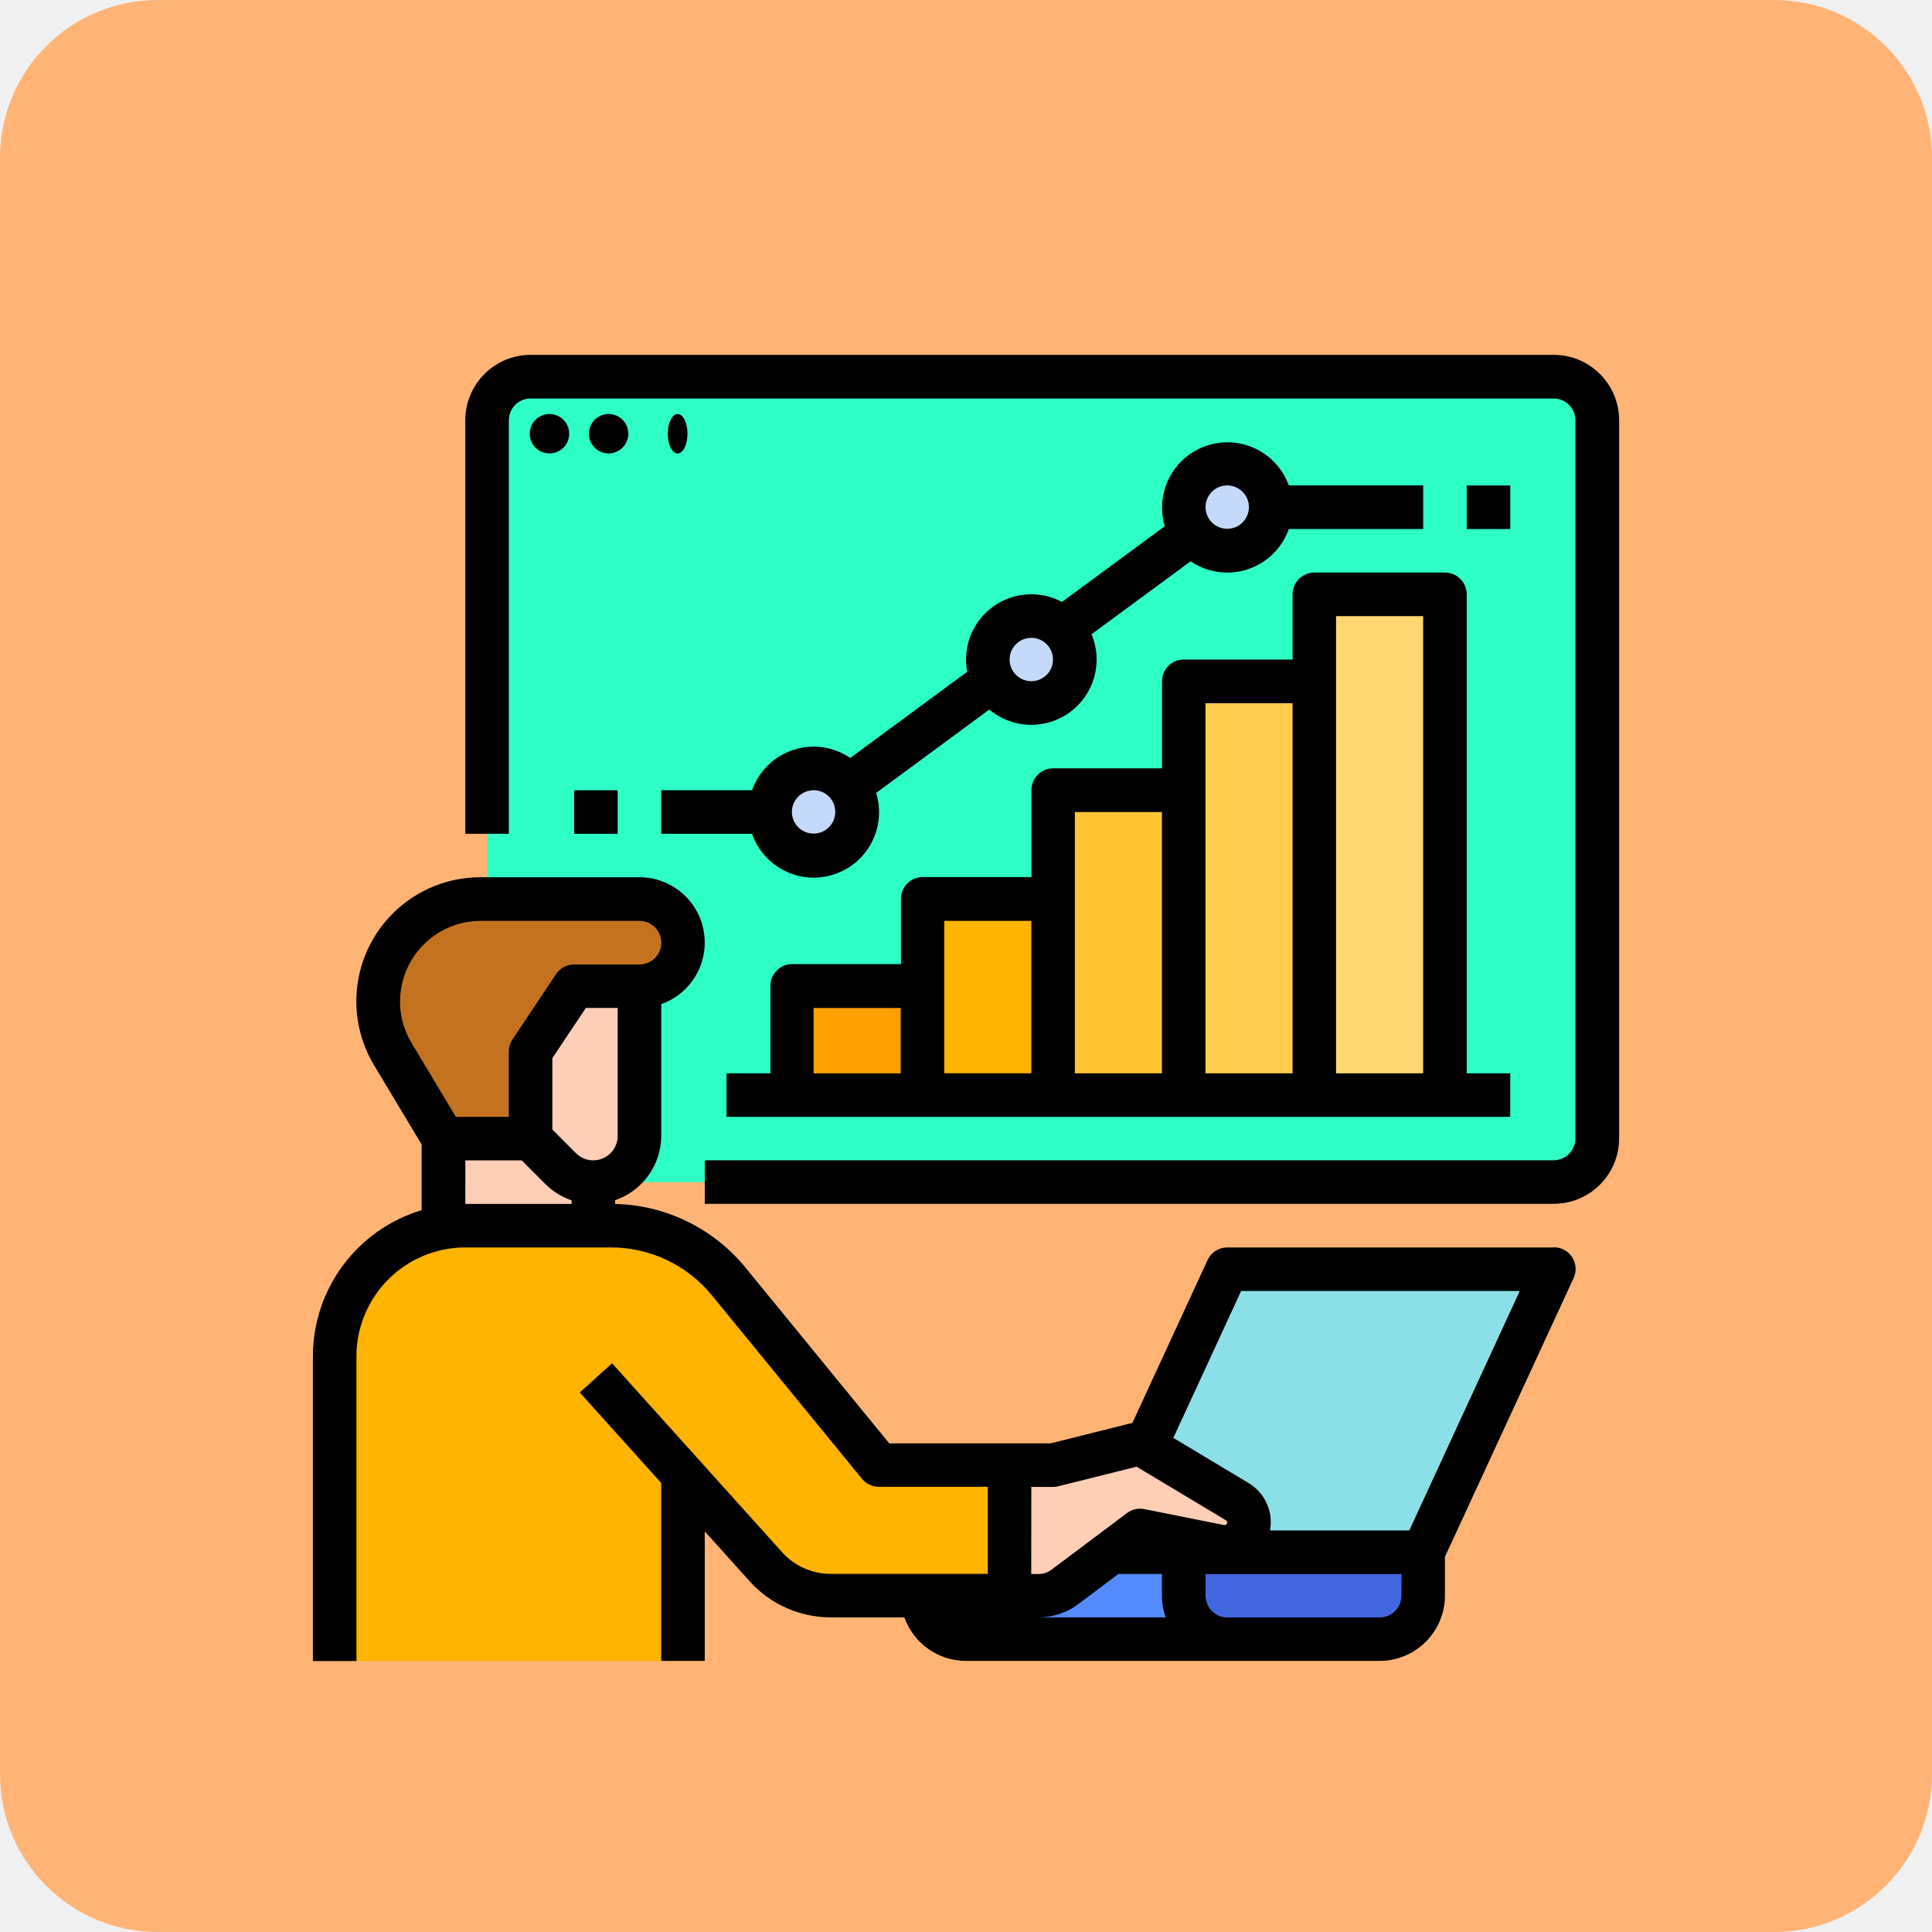
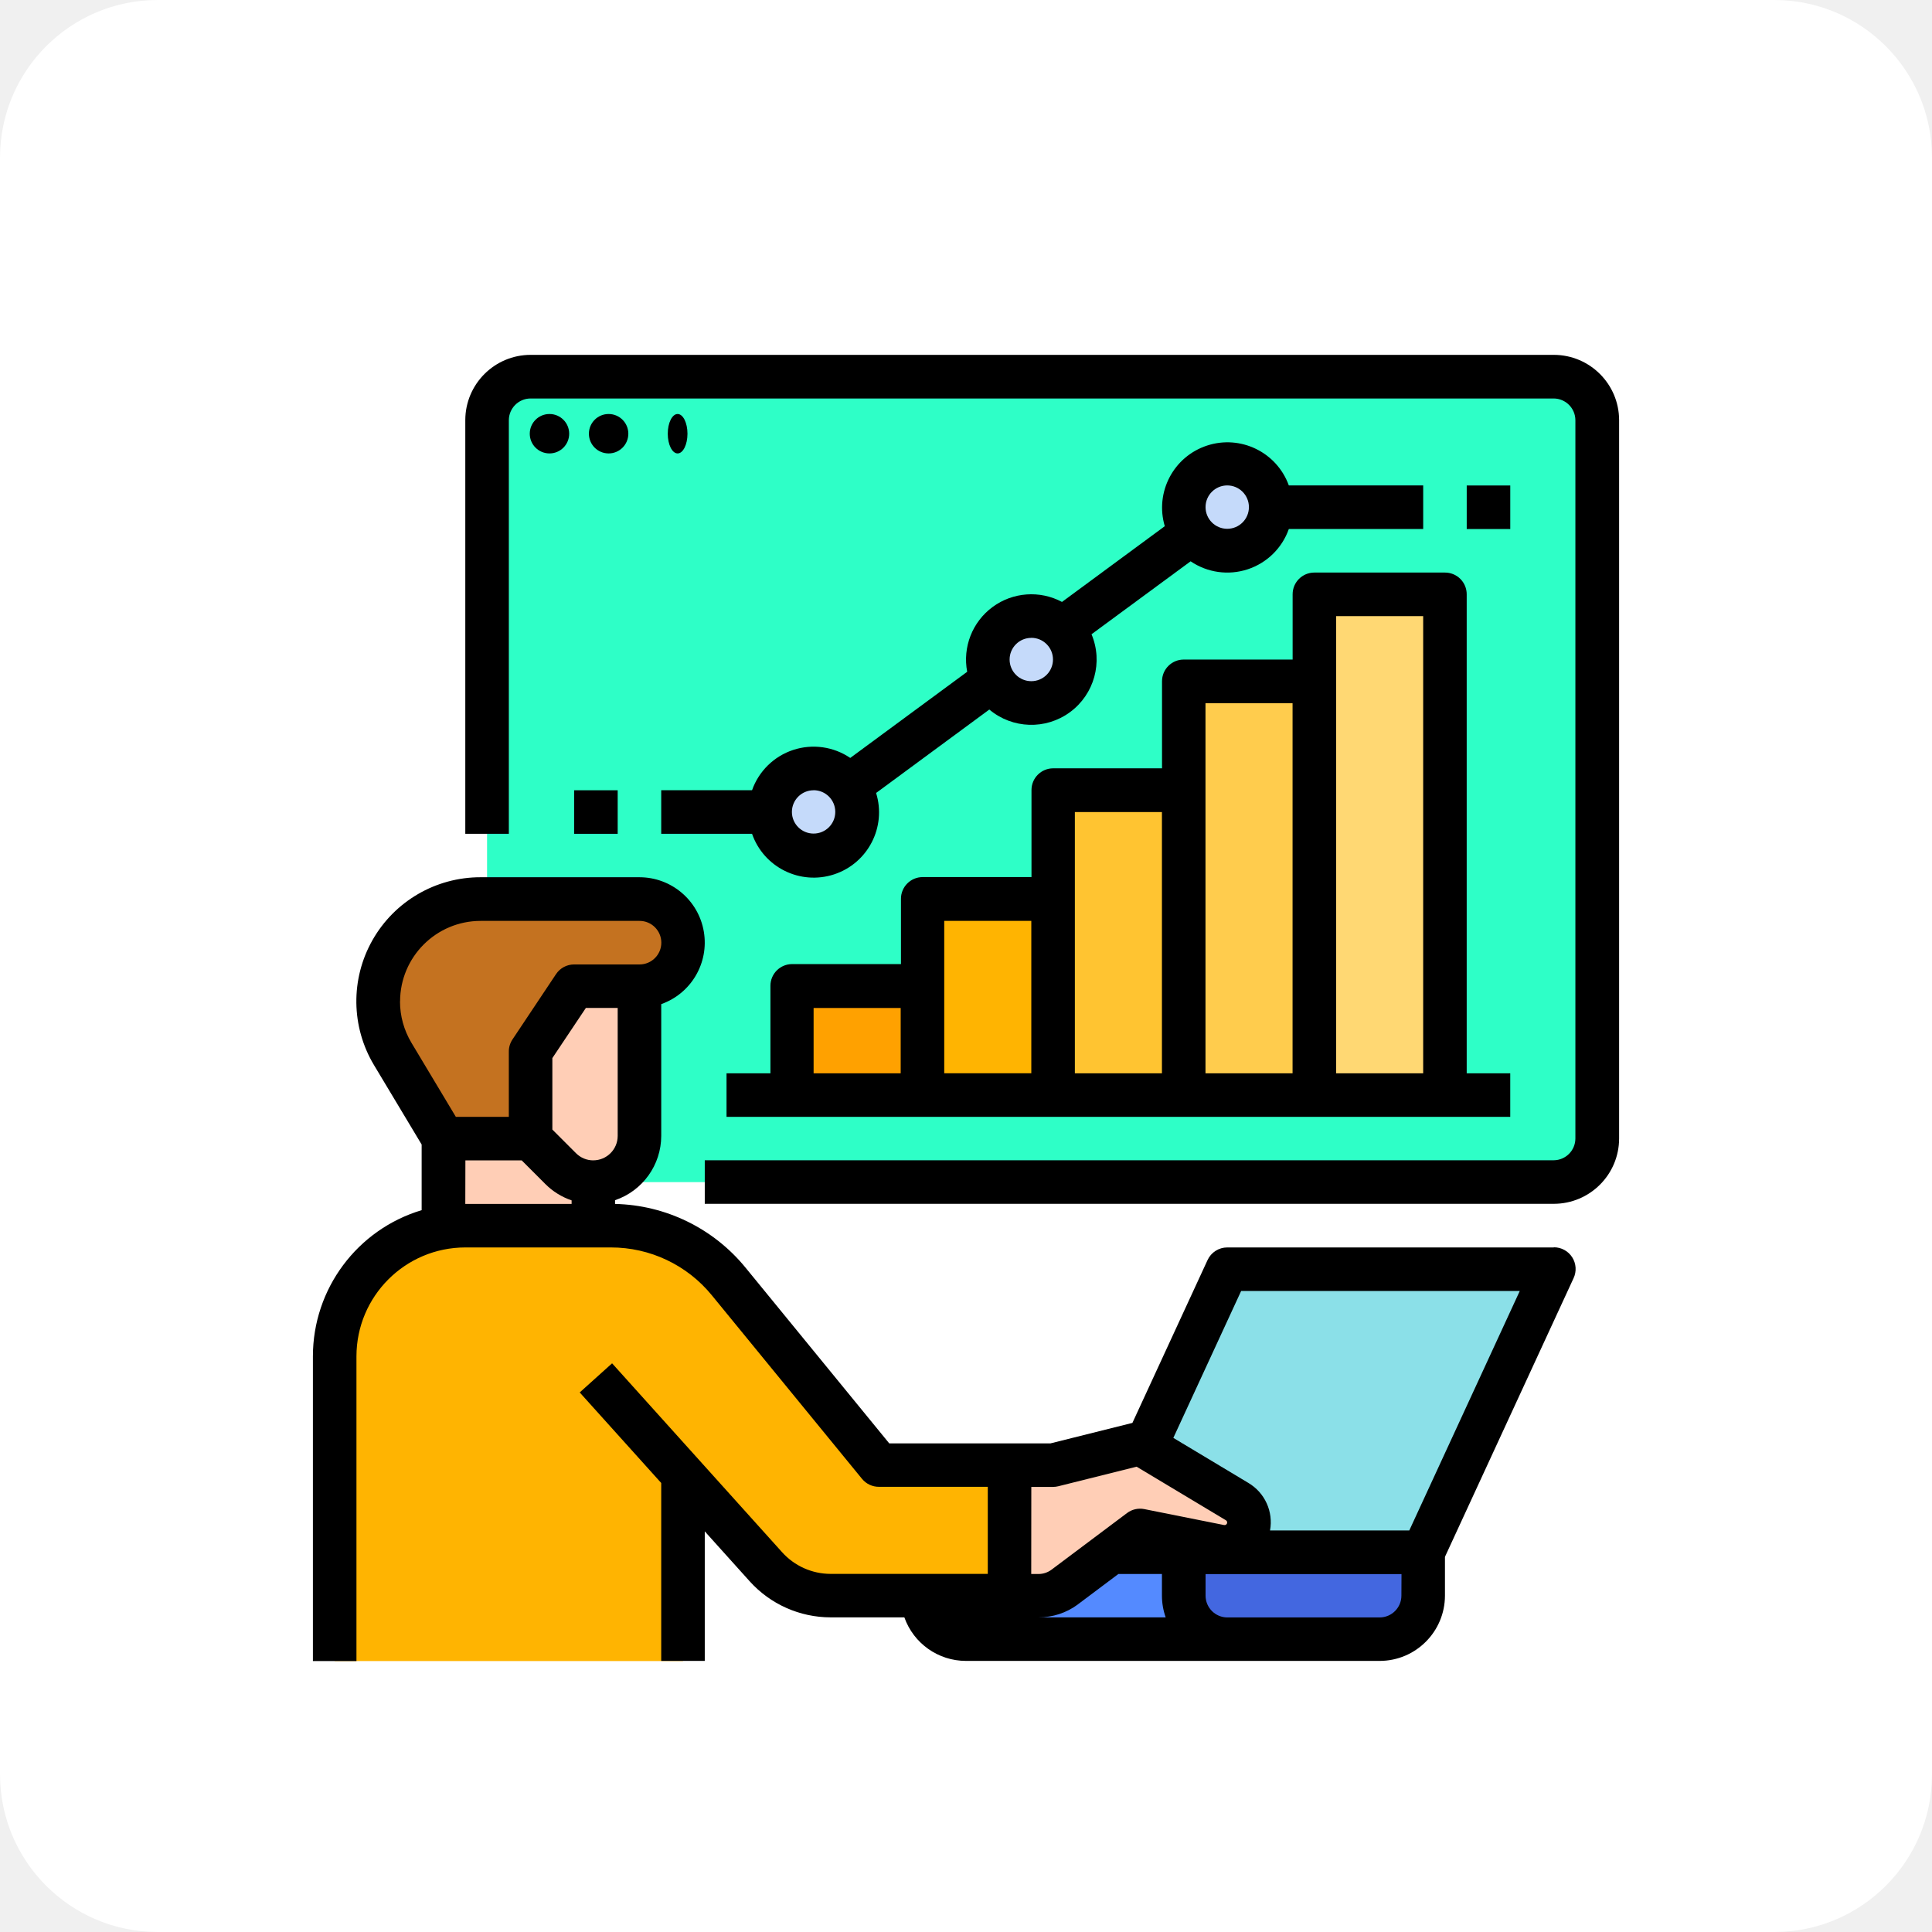
<svg xmlns="http://www.w3.org/2000/svg" width="98" height="98" viewBox="0 0 98 98">
-   <g id="Grupo_1070577" data-name="Grupo 1070577" transform="translate(-1050 -2874.016)">
+   <g id="Grupo_1070743" data-name="Grupo 1070743" transform="translate(-1050 -2874.016)">
    <g id="Grupo_1070371" data-name="Grupo 1070371" transform="translate(424 2291.016)">
-       <rect id="Rectángulo_374482" data-name="Rectángulo 374482" width="98" height="98" rx="8" transform="translate(626 583)" fill="#ffb476" />
+       <rect id="Rectángulo_374482" data-name="Rectángulo 374482" width="98" height="98" rx="8" transform="translate(626 583)" fill="#fff" />
    </g>
    <g id="vigilancia" transform="translate(1049.872 2876.016)">
      <path id="Trazado_817273" data-name="Trazado 817273" d="M80,26.209A2.209,2.209,0,0,1,82.209,24h51.9a2.209,2.209,0,0,1,2.209,2.209V62.65a2.209,2.209,0,0,1-2.209,2.209H80Z" transform="translate(-55.166 -6.896)" fill="#2effc7" />
      <path id="Trazado_817274" data-name="Trazado 817274" d="M320.564,366.356,327.19,352H310.626L304,366.356Z" transform="translate(-248.246 -289.62)" fill="#8be0e8" />
      <path id="Trazado_817275" data-name="Trazado 817275" d="M240,456h25.4v2.209a2.209,2.209,0,0,1-2.209,2.209H242.209A2.209,2.209,0,0,1,240,458.209Z" transform="translate(-193.08 -379.265)" fill="#548aff" />
      <path id="Trazado_817276" data-name="Trazado 817276" d="M64,280h7.6v9.939H64Z" transform="translate(-41.374 -227.559)" fill="#ffceb6" />
      <path id="Trazado_817277" data-name="Trazado 817277" d="M101.521,240v8.7a2.343,2.343,0,0,1-4,1.656L96,248.834V240Z" transform="translate(-68.957 -193.08)" fill="#ffceb6" />
      <path id="Trazado_817278" data-name="Trazado 817278" d="M43.313,228.147l-2.573-4.289A5.188,5.188,0,0,1,40,221.189h0A5.189,5.189,0,0,1,45.189,216h8.063a2.209,2.209,0,1,1,0,4.417H49.939L47.73,223.73v4.417Z" transform="translate(-20.687 -172.393)" fill="#c47220" />
      <path id="Trazado_817279" data-name="Trazado 817279" d="M58.233,354.773H49.157a4.417,4.417,0,0,1-3.283-1.462l-4.205-4.673v9.448H24v-15.46A6.626,6.626,0,0,1,30.626,336h7.38a7.73,7.73,0,0,1,5.983,2.835l7.619,9.312h6.626Z" transform="translate(-6.896 -275.829)" fill="#ffb401" />
      <path id="Trazado_817280" data-name="Trazado 817280" d="M272,423.73V417.1h2.209l4.417-1.1,4.921,2.953a1.237,1.237,0,0,1-.879,2.273l-4.042-.808-3.828,2.871a2.208,2.208,0,0,1-1.325.442Z" transform="translate(-220.663 -344.786)" fill="#ffceb6" />
      <path id="Trazado_817281" data-name="Trazado 817281" d="M345.939,460.417h-7.73A2.209,2.209,0,0,1,336,458.209V456h12.147v2.209A2.209,2.209,0,0,1,345.939,460.417Z" transform="translate(-275.829 -379.265)" fill="#4367e0" />
      <path id="Trazado_817282" data-name="Trazado 817282" d="M192,248h6.626v5.521H192Z" transform="translate(-151.706 -199.976)" fill="#ffa100" />
      <path id="Trazado_817283" data-name="Trazado 817283" d="M240,216h6.626v9.939H240Z" transform="translate(-193.08 -172.393)" fill="#ffb401" />
      <path id="Trazado_817284" data-name="Trazado 817284" d="M288,176h6.626v15.46H288Z" transform="translate(-234.454 -137.914)" fill="#ffc431" />
      <path id="Trazado_817285" data-name="Trazado 817285" d="M336,136h6.626v20.981H336Z" transform="translate(-275.829 -103.436)" fill="#ffcc4d" />
      <path id="Trazado_817286" data-name="Trazado 817286" d="M384,104h6.626v25.4H384Z" transform="translate(-317.203 -75.853)" fill="#ffd873" />
      <g id="Grupo_1070457" data-name="Grupo 1070457" transform="translate(39.385 21.456)">
        <ellipse id="Elipse_9239" data-name="Elipse 9239" cx="2" cy="2.5" rx="2" ry="2.5" transform="translate(-0.385 15.543)" fill="#c5dafa" />
        <circle id="Elipse_9240" data-name="Elipse 9240" cx="2.5" cy="2.5" r="2.5" transform="translate(10.615 7.543)" fill="#c5dafa" />
        <ellipse id="Elipse_9241" data-name="Elipse 9241" cx="2" cy="2.5" rx="2" ry="2.5" transform="translate(20.615 -0.457)" fill="#c5dafa" />
      </g>
      <path id="Trazado_817287" data-name="Trazado 817287" d="M78.944,226.773H62.38a1.1,1.1,0,0,0-1,.642l-3.811,8.258-4.156,1.039H45.235L37.947,227.8a8.8,8.8,0,0,0-6.621-3.234v-.189a3.452,3.452,0,0,0,2.343-3.264v-6.682a3.313,3.313,0,0,0-1.1-6.436H24.5a6.293,6.293,0,0,0-5.4,9.53l2.416,4.027v3.33A7.743,7.743,0,0,0,16,232.294v15.46h2.209v-15.46a5.528,5.528,0,0,1,5.521-5.521h7.38a6.6,6.6,0,0,1,5.128,2.43l7.619,9.312a1.1,1.1,0,0,0,.855.4h5.521v4.417H42.261a3.318,3.318,0,0,1-2.462-1.1l-8.623-9.581-1.642,1.477,4.134,4.593v9.024h2.209v-6.57l2.28,2.534a5.53,5.53,0,0,0,4.1,1.828h3.744a3.318,3.318,0,0,0,3.123,2.209H70.11a3.317,3.317,0,0,0,3.313-3.313v-1.966l6.524-14.135a1.1,1.1,0,0,0-1-1.567Zm-48.722-4.417a1.23,1.23,0,0,1-.876-.363l-1.2-1.2v-3.625l1.7-2.543H31.46v6.492a1.24,1.24,0,0,1-1.238,1.238Zm-9.8-8.063a4.089,4.089,0,0,1,4.084-4.084h8.063a1.1,1.1,0,0,1,0,2.209H29.251a1.1,1.1,0,0,0-.919.492l-2.209,3.313a1.1,1.1,0,0,0-.185.613v3.313H23.251L21,216.394a4.085,4.085,0,0,1-.582-2.1Zm3.313,8.063h2.855l1.2,1.2a3.432,3.432,0,0,0,1.333.829v.181H23.73ZM52.441,238.92h1.1a1.1,1.1,0,0,0,.268-.033l3.973-.993,4.529,2.717a.132.132,0,0,1-.094.243l-4.042-.808a1.1,1.1,0,0,0-.879.2l-3.828,2.871a1.111,1.111,0,0,1-.663.221h-.368Zm2.356,5.963,2.061-1.546h2.209v1.1a3.3,3.3,0,0,0,.19,1.1H52.809A3.334,3.334,0,0,0,54.8,244.883Zm16.417-.442a1.106,1.106,0,0,1-1.1,1.1H62.38a1.106,1.106,0,0,1-1.1-1.1v-1.1h9.939Zm.4-3.313H64.55a2.313,2.313,0,0,0-1.1-2.411l-3.805-2.283,3.44-7.453H77.218Z" transform="translate(0 -165.497)" />
      <path id="Trazado_817288" data-name="Trazado 817288" d="M127.214,16h-51.9A3.317,3.317,0,0,0,72,19.313V40.294h2.209V19.313a1.106,1.106,0,0,1,1.1-1.1h51.9a1.106,1.106,0,0,1,1.1,1.1V55.754a1.106,1.106,0,0,1-1.1,1.1H84.147v2.209h43.067a3.317,3.317,0,0,0,3.313-3.313V19.313A3.317,3.317,0,0,0,127.214,16Z" transform="translate(-48.27)" />
      <circle id="Elipse_9242" data-name="Elipse 9242" cx="1" cy="1" r="1" transform="translate(27 19)" />
      <circle id="Elipse_9243" data-name="Elipse 9243" cx="1" cy="1" r="1" transform="translate(30 19)" />
      <ellipse id="Elipse_9244" data-name="Elipse 9244" cx="0.5" cy="1" rx="0.5" ry="1" transform="translate(34 19)" />
      <path id="Trazado_817289" data-name="Trazado 817289" d="M204.441,96h-6.626a1.1,1.1,0,0,0-1.1,1.1v3.313H191.19a1.1,1.1,0,0,0-1.1,1.1v4.417h-5.521a1.1,1.1,0,0,0-1.1,1.1v4.417h-5.521a1.1,1.1,0,0,0-1.1,1.1v3.313h-5.521a1.1,1.1,0,0,0-1.1,1.1V121.4H168v2.209h39.754V121.4h-2.209V97.1A1.1,1.1,0,0,0,204.441,96Zm-32.024,22.086h4.417V121.4h-4.417Zm6.626-4.417h4.417v7.73h-4.417Zm6.626-5.521h4.417V121.4h-4.417Zm6.626-5.521h4.417V121.4h-4.417ZM203.337,121.4H198.92V98.209h4.417Z" transform="translate(-131.019 -68.957)" />
      <path id="Trazado_817290" data-name="Trazado 817290" d="M144,67.871h4.607A3.313,3.313,0,0,0,154.9,65.8l5.743-4.232a3.312,3.312,0,0,0,5.184-3.819l5.027-3.7a3.31,3.31,0,0,0,4.981-1.637h6.816V50.2h-6.816a3.313,3.313,0,0,0-6.292,2.068l-5.214,3.842a3.311,3.311,0,0,0-4.809,3.543l-5.931,4.37a3.31,3.31,0,0,0-4.981,1.637H144ZM172.711,50.2a1.1,1.1,0,1,1-1.1,1.1A1.1,1.1,0,0,1,172.711,50.2Zm-9.939,7.73a1.1,1.1,0,1,1-1.1,1.1A1.1,1.1,0,0,1,162.773,57.933Zm-11.043,7.73a1.1,1.1,0,1,1-1.1,1.1A1.1,1.1,0,0,1,151.73,65.663Z" transform="translate(-110.332 -27.577)" />
      <path id="Trazado_817291" data-name="Trazado 817291" d="M440,64h2.209v2.209H440Z" transform="translate(-365.473 -41.374)" />
      <path id="Trazado_817292" data-name="Trazado 817292" d="M112,176h2.209v2.209H112Z" transform="translate(-82.749 -137.914)" />
    </g>
  </g>
</svg>
